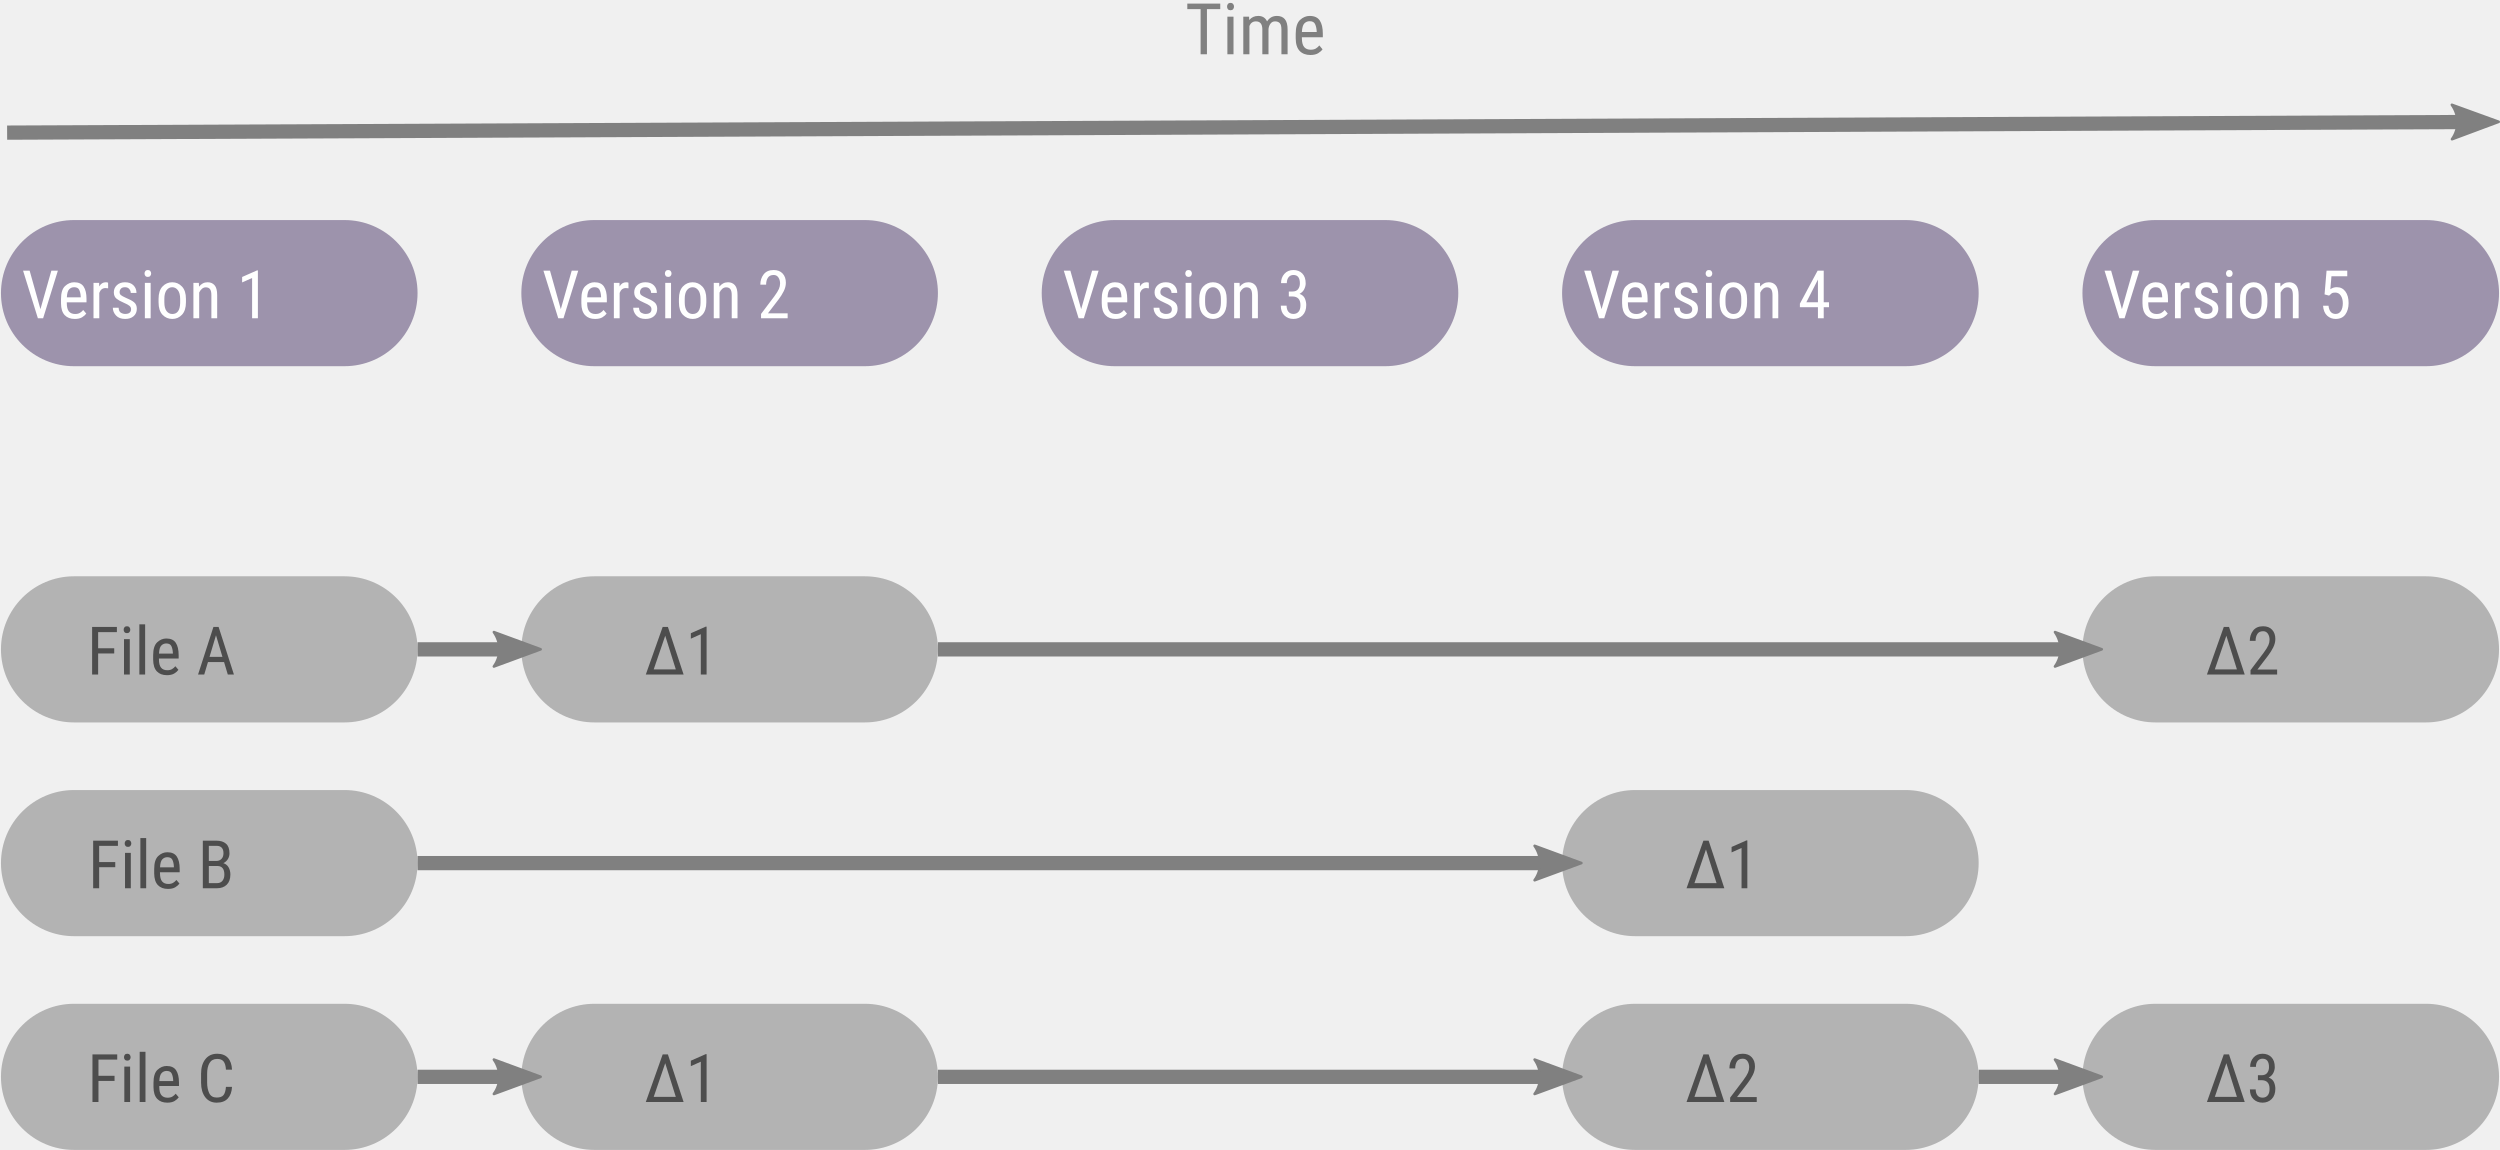
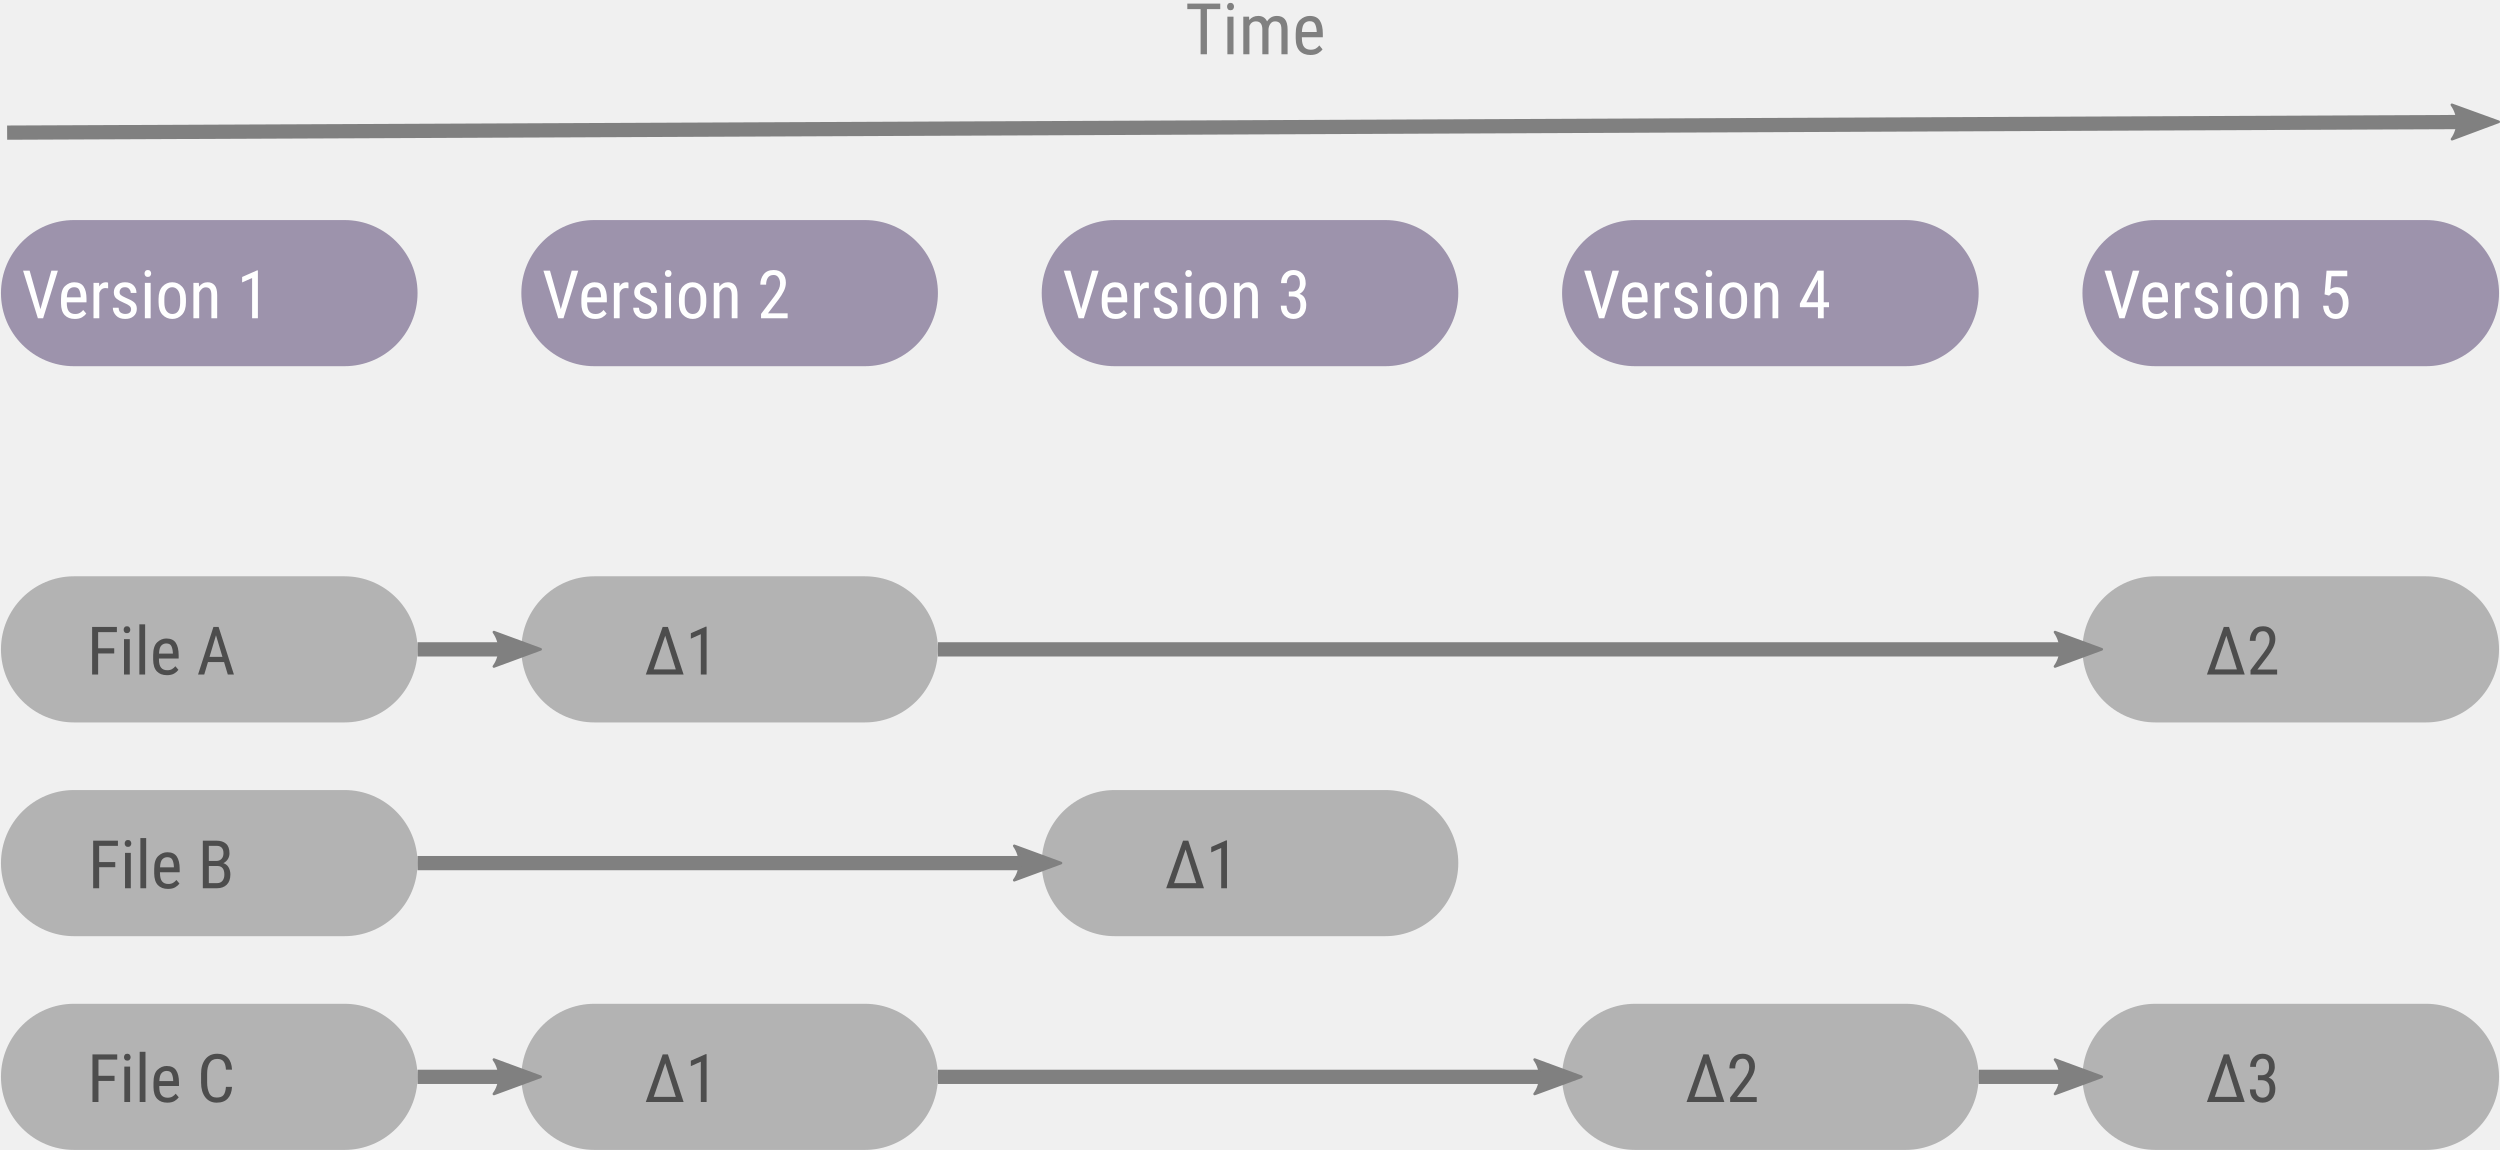
<svg xmlns="http://www.w3.org/2000/svg" width="900" height="413.97" id="svg6288" version="1.1">
  <defs id="defs6290">
    <marker style="overflow:visible" id="Arrow2Send" refX="0" refY="0" orient="auto">
      <path transform="matrix(-0.3,0,0,-0.3,0.69,0)" d="M 8.719,4.034 -2.207,0.016 8.719,-4.002 c -1.745,2.372 -1.735,5.617 -6e-7,8.035 z" style="fill-rule:evenodd;stroke-width:0.625;stroke-linejoin:round" id="path7069" />
    </marker>
    <marker style="overflow:visible" id="Arrow2SendI" refX="0" refY="0" orient="auto">
      <path transform="matrix(-0.3,0,0,-0.3,0.69,0)" d="M 8.719,4.034 -2.207,0.016 8.719,-4.002 c -1.745,2.372 -1.735,5.617 -6e-7,8.035 z" style="fill:#808080;fill-rule:evenodd;stroke:#808080;stroke-width:0.625;stroke-linejoin:round" id="path7663" />
    </marker>
    <marker style="overflow:visible" id="Arrow2SendS" refX="0" refY="0" orient="auto">
      <path transform="matrix(-0.3,0,0,-0.3,0.69,0)" d="M 8.719,4.034 -2.207,0.016 8.719,-4.002 c -1.745,2.372 -1.735,5.617 -6e-7,8.035 z" style="fill:#808080;fill-rule:evenodd;stroke:#808080;stroke-width:0.625;stroke-linejoin:round" id="path7666" />
    </marker>
    <marker style="overflow:visible" id="Arrow2Sendl" refX="0" refY="0" orient="auto">
      <path transform="matrix(-0.3,0,0,-0.3,0.69,0)" d="M 8.719,4.034 -2.207,0.016 8.719,-4.002 c -1.745,2.372 -1.735,5.617 -6e-7,8.035 z" style="fill:#808080;fill-rule:evenodd;stroke:#808080;stroke-width:0.625;stroke-linejoin:round" id="path7669" />
    </marker>
    <marker style="overflow:visible" id="Arrow2SendJ" refX="0" refY="0" orient="auto">
      <path transform="matrix(-0.3,0,0,-0.3,0.69,0)" d="M 8.719,4.034 -2.207,0.016 8.719,-4.002 c -1.745,2.372 -1.735,5.617 -6e-7,8.035 z" style="fill:#808080;fill-rule:evenodd;stroke:#808080;stroke-width:0.625;stroke-linejoin:round" id="path7672" />
    </marker>
    <marker style="overflow:visible" id="Arrow2Sendw" refX="0" refY="0" orient="auto">
      <path transform="matrix(-0.3,0,0,-0.3,0.69,0)" d="M 8.719,4.034 -2.207,0.016 8.719,-4.002 c -1.745,2.372 -1.735,5.617 -6e-7,8.035 z" style="fill:#808080;fill-rule:evenodd;stroke:#808080;stroke-width:0.625;stroke-linejoin:round" id="path7675" />
    </marker>
    <marker style="overflow:visible" id="Arrow2Send7" refX="0" refY="0" orient="auto">
      <path transform="matrix(-0.3,0,0,-0.3,0.69,0)" d="M 8.719,4.034 -2.207,0.016 8.719,-4.002 c -1.745,2.372 -1.735,5.617 -6e-7,8.035 z" style="fill:#808080;fill-rule:evenodd;stroke:#808080;stroke-width:0.625;stroke-linejoin:round" id="path7678" />
    </marker>
    <marker style="overflow:visible" id="Arrow2SendJ-8" refX="0" refY="0" orient="auto">
      <path transform="matrix(-0.3,0,0,-0.3,0.69,0)" d="M 8.719,4.034 -2.207,0.016 8.719,-4.002 c -1.745,2.372 -1.735,5.617 -6e-7,8.035 z" style="fill:#808080;fill-rule:evenodd;stroke:#808080;stroke-width:0.625;stroke-linejoin:round" id="path7672-6" />
    </marker>
  </defs>
  <g transform="translate(2.1091615e-5,-478.8176)" id="layer1">
    <g id="g8454" transform="matrix(1.282447,0,0,1.282447,-30.91742,-392.1274)">
      <g id="g6834" transform="translate(9.843679,60)">
        <rect ry="20.512" y="680.901" x="14.537" height="41.024" width="116.939" id="rect6296" style="fill:#9d93ac;fill-opacity:1;stroke:none" />
        <text id="text6806" y="708.474" x="74.594" style="font-size:18.793px;font-style:normal;font-variant:normal;font-weight:normal;font-stretch:condensed;text-align:center;line-height:125%;letter-spacing:0px;word-spacing:0px;writing-mode:lr-tb;text-anchor:middle;fill:#ffffff;fill-opacity:1;stroke:none;font-family:Roboto Condensed;-inkscape-font-specification:'Roboto Condensed, Condensed'" xml:space="preserve">
          <tspan y="708.474" x="74.594" id="tspan6808">Version 1</tspan>
        </text>
      </g>
      <g id="g6839" transform="translate(11.55214,60)">
        <rect style="fill:#9d93ac;fill-opacity:1;stroke:none" id="rect6810" width="116.939" height="41.024" x="158.903" y="680.901" ry="20.512" />
        <text xml:space="preserve" style="font-size:18.793px;font-style:normal;font-variant:normal;font-weight:normal;font-stretch:condensed;text-align:center;line-height:125%;letter-spacing:0px;word-spacing:0px;writing-mode:lr-tb;text-anchor:middle;fill:#ffffff;fill-opacity:1;stroke:none;font-family:Roboto Condensed;-inkscape-font-specification:'Roboto Condensed, Condensed'" x="218.96" y="708.474" id="text6812">
          <tspan id="tspan6814" x="218.96" y="708.474">Version 2</tspan>
        </text>
      </g>
      <g id="g6844" transform="translate(10.69787,60)">
        <rect ry="20.512" y="680.901" x="305.833" height="41.024" width="116.939" id="rect6816" style="fill:#9d93ac;fill-opacity:1;stroke:none" />
        <text id="text6818" y="708.474" x="365.89" style="font-size:18.793px;font-style:normal;font-variant:normal;font-weight:normal;font-stretch:condensed;text-align:center;line-height:125%;letter-spacing:0px;word-spacing:0px;writing-mode:lr-tb;text-anchor:middle;fill:#ffffff;fill-opacity:1;stroke:none;font-family:Roboto Condensed;-inkscape-font-specification:'Roboto Condensed, Condensed'" xml:space="preserve">
          <tspan y="708.474" x="365.89" id="tspan6820">Version 3</tspan>
        </text>
      </g>
      <g id="g6849" transform="translate(3.009726,60)">
        <rect style="fill:#9d93ac;fill-opacity:1;stroke:none" id="rect6822" width="116.939" height="41.024" x="459.596" y="680.901" ry="20.512" />
        <text xml:space="preserve" style="font-size:18.793px;font-style:normal;font-variant:normal;font-weight:normal;font-stretch:condensed;text-align:center;line-height:125%;letter-spacing:0px;word-spacing:0px;writing-mode:lr-tb;text-anchor:middle;fill:#ffffff;fill-opacity:1;stroke:none;font-family:Roboto Condensed;-inkscape-font-specification:'Roboto Condensed, Condensed'" x="519.653" y="708.474" id="text6824">
          <tspan id="tspan6826" x="519.653" y="708.474">Version 4</tspan>
        </text>
      </g>
      <g id="g6854" transform="translate(9.843679,60)">
        <rect ry="20.512" y="680.901" x="598.837" height="41.024" width="116.939" id="rect6828" style="fill:#9d93ac;fill-opacity:1;stroke:none" />
        <text id="text6830" y="708.474" x="658.894" style="font-size:18.793px;font-style:normal;font-variant:normal;font-weight:normal;font-stretch:condensed;text-align:center;line-height:125%;letter-spacing:0px;word-spacing:0px;writing-mode:lr-tb;text-anchor:middle;fill:#ffffff;fill-opacity:1;stroke:none;font-family:Roboto Condensed;-inkscape-font-specification:'Roboto Condensed, Condensed'" xml:space="preserve">
          <tspan y="708.474" x="658.894" id="tspan6832">Version 5</tspan>
        </text>
      </g>
      <rect ry="20.512" y="840.901" x="24.38" height="41.024" width="116.939" id="rect6903" style="fill:#b3b3b3;fill-opacity:1;stroke:none" />
      <text id="text6905" y="868.474" x="84.437" style="font-size:18.793px;font-style:normal;font-variant:normal;font-weight:normal;font-stretch:condensed;text-align:center;line-height:125%;letter-spacing:0px;word-spacing:0px;writing-mode:lr-tb;text-anchor:middle;fill:#4d4d4d;fill-opacity:1;stroke:none;font-family:Roboto Condensed;-inkscape-font-specification:'Roboto Condensed, Condensed'" xml:space="preserve">
        <tspan y="868.474" x="84.437" id="tspan6907">File A</tspan>
      </text>
      <rect style="fill:#b3b3b3;fill-opacity:1;stroke:none" id="rect6911" width="116.939" height="41.024" x="170.455" y="840.901" ry="20.512" />
      <text xml:space="preserve" style="font-size:18.793px;font-style:normal;font-variant:normal;font-weight:normal;font-stretch:condensed;text-align:center;line-height:125%;letter-spacing:0px;word-spacing:0px;writing-mode:lr-tb;text-anchor:middle;fill:#4d4d4d;fill-opacity:1;stroke:none;font-family:Roboto Condensed;-inkscape-font-specification:'Roboto Condensed, Condensed'" x="230.512" y="868.474" id="text6913">
        <tspan id="tspan6915" x="230.512" y="868.474">Δ1</tspan>
      </text>
      <rect ry="20.512" y="840.901" x="608.681" height="41.024" width="116.939" id="rect6935" style="fill:#b3b3b3;fill-opacity:1;stroke:none" />
      <text id="text6937" y="868.474" x="668.738" style="font-size:18.793px;font-style:normal;font-variant:normal;font-weight:normal;font-stretch:condensed;text-align:center;line-height:125%;letter-spacing:0px;word-spacing:0px;writing-mode:lr-tb;text-anchor:middle;fill:#4d4d4d;fill-opacity:1;stroke:none;font-family:Roboto Condensed;-inkscape-font-specification:'Roboto Condensed, Condensed'" xml:space="preserve">
        <tspan y="868.474" x="668.738" id="tspan6939">Δ2</tspan>
      </text>
      <rect style="fill:#b3b3b3;fill-opacity:1;stroke:none" id="rect6956" width="116.939" height="41.024" x="24.38" y="900.901" ry="20.512" />
      <text xml:space="preserve" style="font-size:18.793px;font-style:normal;font-variant:normal;font-weight:normal;font-stretch:condensed;text-align:center;line-height:125%;letter-spacing:0px;word-spacing:0px;writing-mode:lr-tb;text-anchor:middle;fill:#4d4d4d;fill-opacity:1;stroke:none;font-family:Roboto Condensed;-inkscape-font-specification:'Roboto Condensed, Condensed'" x="84.437" y="928.474" id="text6958">
        <tspan id="tspan6960" x="84.437" y="928.474">File B</tspan>
      </text>
-       <rect ry="20.512" y="900.901" x="462.606" height="41.024" width="116.939" id="rect6974" style="fill:#b3b3b3;fill-opacity:1;stroke:none" />
-       <text id="text6976" y="928.474" x="522.663" style="font-size:18.793px;font-style:normal;font-variant:normal;font-weight:normal;font-stretch:condensed;text-align:center;line-height:125%;letter-spacing:0px;word-spacing:0px;writing-mode:lr-tb;text-anchor:middle;fill:#4d4d4d;fill-opacity:1;stroke:none;font-family:Roboto Condensed;-inkscape-font-specification:'Roboto Condensed, Condensed'" xml:space="preserve">
-         <tspan y="928.474" x="522.663" id="tspan6978">Δ1</tspan>
-       </text>
      <rect ry="20.512" y="960.901" x="24.38" height="41.024" width="116.939" id="rect6986" style="fill:#b3b3b3;fill-opacity:1;stroke:none" />
      <text id="text6988" y="988.474" x="84.437" style="font-size:18.793px;font-style:normal;font-variant:normal;font-weight:normal;font-stretch:condensed;text-align:center;line-height:125%;letter-spacing:0px;word-spacing:0px;writing-mode:lr-tb;text-anchor:middle;fill:#4d4d4d;fill-opacity:1;stroke:none;font-family:Roboto Condensed;-inkscape-font-specification:'Roboto Condensed, Condensed'" xml:space="preserve">
        <tspan y="988.474" x="84.437" id="tspan6990">File C</tspan>
      </text>
      <rect style="fill:#b3b3b3;fill-opacity:1;stroke:none" id="rect6992" width="116.939" height="41.024" x="170.455" y="960.901" ry="20.512" />
      <text xml:space="preserve" style="font-size:18.793px;font-style:normal;font-variant:normal;font-weight:normal;font-stretch:condensed;text-align:center;line-height:125%;letter-spacing:0px;word-spacing:0px;writing-mode:lr-tb;text-anchor:middle;fill:#4d4d4d;fill-opacity:1;stroke:none;font-family:Roboto Condensed;-inkscape-font-specification:'Roboto Condensed, Condensed'" x="230.512" y="988.474" id="text6994">
        <tspan id="tspan6996" x="230.512" y="988.474">Δ1</tspan>
      </text>
      <rect style="fill:#b3b3b3;fill-opacity:1;stroke:none" id="rect7004" width="116.939" height="41.024" x="462.606" y="960.901" ry="20.512" />
      <text xml:space="preserve" style="font-size:18.793px;font-style:normal;font-variant:normal;font-weight:normal;font-stretch:condensed;text-align:center;line-height:125%;letter-spacing:0px;word-spacing:0px;writing-mode:lr-tb;text-anchor:middle;fill:#4d4d4d;fill-opacity:1;stroke:none;font-family:Roboto Condensed;-inkscape-font-specification:'Roboto Condensed, Condensed'" x="522.663" y="988.474" id="text7006">
        <tspan id="tspan7008" x="522.663" y="988.474">Δ2</tspan>
      </text>
      <rect ry="20.512" y="960.901" x="608.681" height="41.024" width="116.939" id="rect7010" style="fill:#b3b3b3;fill-opacity:1;stroke:none" />
      <text id="text7012" y="988.474" x="668.738" style="font-size:18.793px;font-style:normal;font-variant:normal;font-weight:normal;font-stretch:condensed;text-align:center;line-height:125%;letter-spacing:0px;word-spacing:0px;writing-mode:lr-tb;text-anchor:middle;fill:#4d4d4d;fill-opacity:1;stroke:none;font-family:Roboto Condensed;-inkscape-font-specification:'Roboto Condensed, Condensed'" xml:space="preserve">
        <tspan y="988.474" x="668.738" id="tspan7016">Δ3</tspan>
      </text>
-       <path style="fill:none;stroke:#808080;stroke-width:4;stroke-linecap:butt;stroke-linejoin:miter;stroke-miterlimit:4;stroke-opacity:1;stroke-dasharray:none;marker-start:none;marker-end:url(#Arrow2Send7)" d="m 141.319,921.413 321.286,0" id="path7020" />
      <path style="fill:none;stroke:#808080;stroke-width:4;stroke-linecap:butt;stroke-linejoin:miter;stroke-miterlimit:4;stroke-opacity:1;stroke-dasharray:none;marker-start:none;marker-end:url(#Arrow2Sendw)" d="m 141.319,861.413 29.136,0" id="path7022" />
      <path style="fill:none;stroke:#808080;stroke-width:4;stroke-linecap:butt;stroke-linejoin:miter;stroke-miterlimit:4;stroke-opacity:1;stroke-dasharray:none;marker-start:none;marker-end:url(#Arrow2SendJ)" d="m 287.394,861.413 321.286,0" id="path7024" />
      <path style="fill:none;stroke:#808080;stroke-width:4;stroke-linecap:butt;stroke-linejoin:miter;stroke-miterlimit:4;stroke-opacity:1;stroke-dasharray:none;marker-start:none;marker-end:url(#Arrow2Sendl)" d="m 141.319,981.413 29.136,0" id="path7026" />
      <path style="fill:none;stroke:#808080;stroke-width:4;stroke-linecap:butt;stroke-linejoin:miter;stroke-miterlimit:4;stroke-opacity:1;stroke-dasharray:none;marker-start:none;marker-end:url(#Arrow2SendS)" d="m 287.394,981.413 175.211,0" id="path7028" />
      <path style="fill:none;stroke:#808080;stroke-width:4;stroke-linecap:butt;stroke-linejoin:miter;stroke-miterlimit:4;stroke-opacity:1;stroke-dasharray:none;marker-start:none;marker-end:url(#Arrow2SendI)" d="m 579.545,981.413 29.136,0" id="path7030" />
      <path id="path7806" d="m 26.108,716.362 694,-3" style="fill:none;stroke:#808080;stroke-width:4;stroke-linecap:butt;stroke-linejoin:miter;stroke-miterlimit:4;stroke-opacity:1;stroke-dasharray:none;marker-start:none;marker-end:url(#Arrow2SendJ);display:inline" />
      <text id="text7810" y="694.362" x="356.805" style="font-size:20px;font-style:normal;font-variant:normal;font-weight:normal;font-stretch:condensed;text-align:start;line-height:125%;letter-spacing:0px;word-spacing:0px;writing-mode:lr-tb;text-anchor:start;fill:#808080;fill-opacity:1;stroke:none;font-family:Roboto Condensed;-inkscape-font-specification:'Roboto Condensed, Condensed'" xml:space="preserve">
        <tspan y="694.362" x="356.805" id="tspan7812">Time</tspan>
      </text>
+       <rect style="fill:#b3b3b3;fill-opacity:1;stroke:none" id="rect3055" width="116.939" height="41.024" x="316.531" y="900.901" ry="20.512" />
+       <text xml:space="preserve" style="font-size:18.793px;font-style:normal;font-variant:normal;font-weight:normal;font-stretch:condensed;text-align:center;line-height:125%;letter-spacing:0px;word-spacing:0px;writing-mode:lr-tb;text-anchor:middle;fill:#4d4d4d;fill-opacity:1;stroke:none;font-family:Roboto Condensed;-inkscape-font-specification:'Roboto Condensed, Condensed'" x="376.587" y="928.474" id="text3057">
+         <tspan id="tspan3059" x="376.587" y="928.474">Δ1</tspan>
+       </text>
+       <path style="fill:none;stroke:#808080;stroke-width:4;stroke-linecap:butt;stroke-linejoin:miter;stroke-miterlimit:4;stroke-opacity:1;stroke-dasharray:none;marker-start:none;marker-end:url(#Arrow2Send7);display:inline" d="m 141.319,921.413 175.211,0" id="path7020" />
    </g>
  </g>
</svg>
